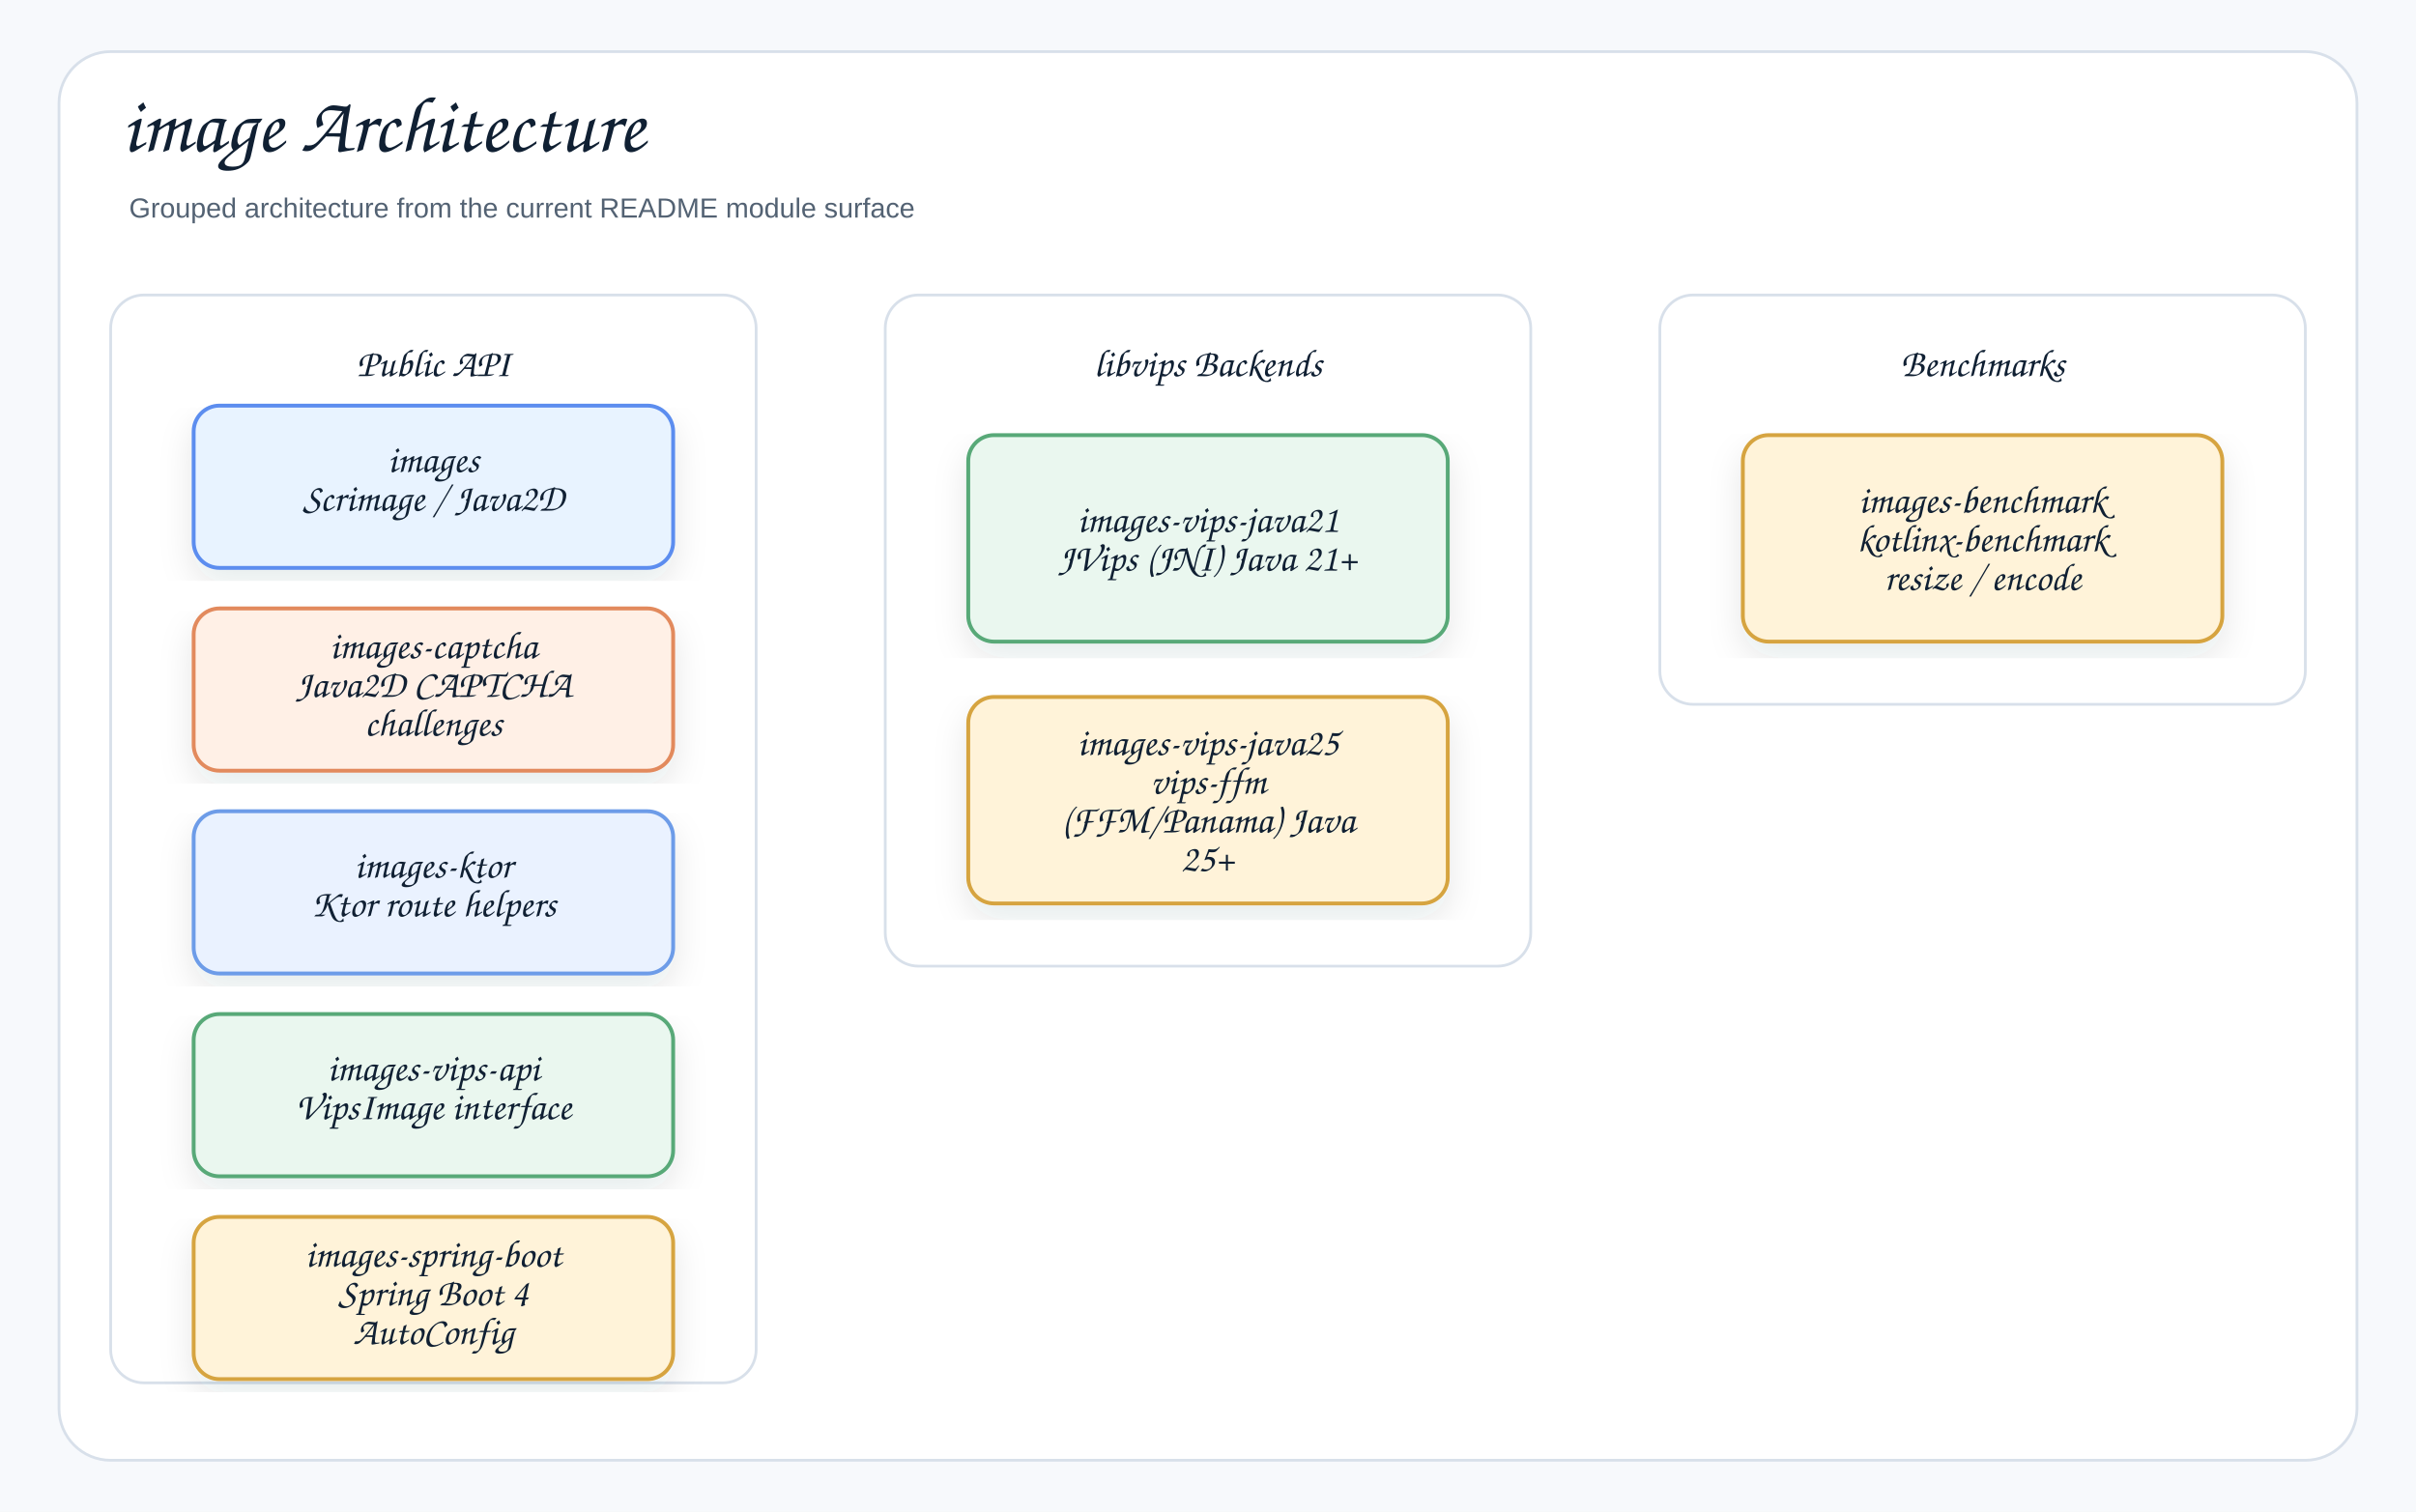
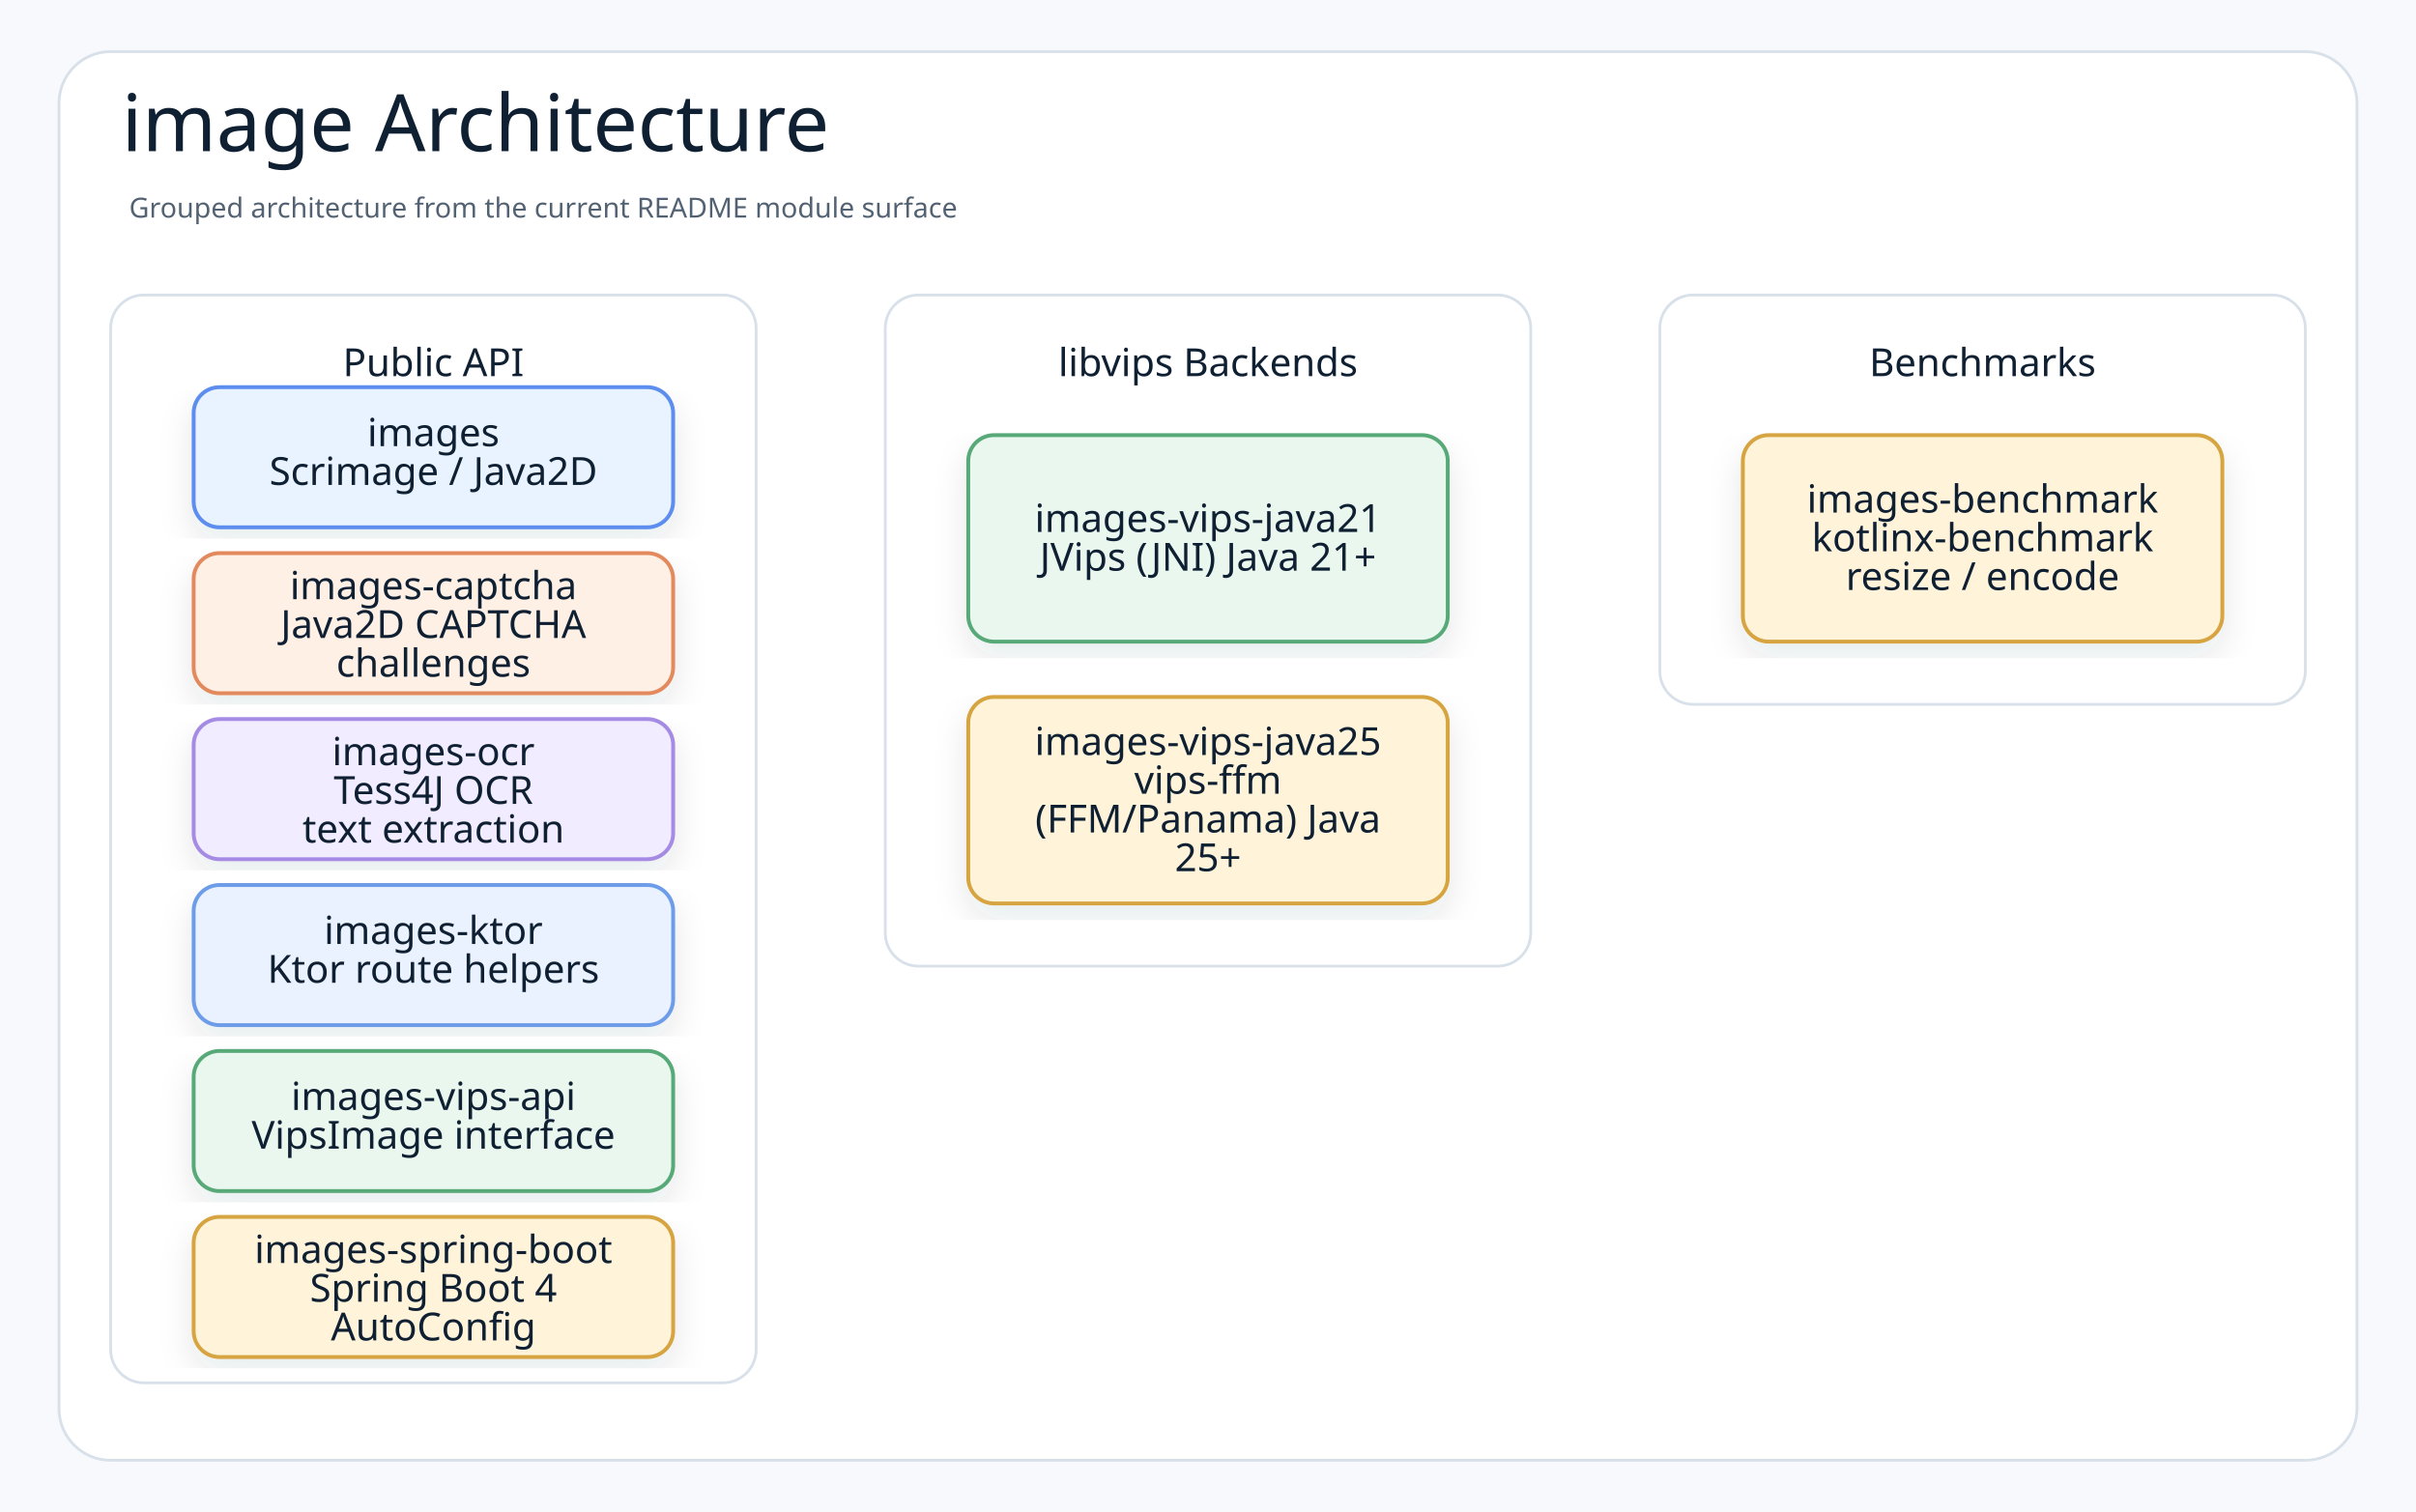
<svg xmlns="http://www.w3.org/2000/svg" width="1310" height="820" viewBox="0 0 1310 820" role="img" aria-label="image Architecture">
  <defs>
    <filter id="shadow" x="-8%" y="-8%" width="116%" height="116%">
      <feDropShadow dx="0" dy="8" stdDeviation="9" flood-color="#1f2937" flood-opacity="0.10" />
    </filter>
    <marker id="openArrow" markerWidth="12" markerHeight="10" refX="10" refY="5" orient="auto" markerUnits="strokeWidth">
      <path d="M 1 1 L 10 5 L 1 9" fill="none" stroke="#758297" stroke-width="1.8" stroke-linecap="round" stroke-linejoin="round" />
    </marker>
    <marker id="inherit" markerWidth="14" markerHeight="12" refX="12" refY="6" orient="auto" markerUnits="strokeWidth">
      <path d="M 0 1 L 12 6 L 0 11 Z" fill="#ffffff" stroke="#758297" stroke-width="1.8" />
    </marker>
    <style>
    .canvas{fill:#f7f9fc}.frame{fill:#fff;stroke:#d8e0ea;stroke-width:1.5}
-     .title{font-family:"Architects Daughter","Comic Sans MS","Comic Sans",cursive;font-size:43px;font-weight:400;fill:#102033}
-     .subtitle{font-family:"Comic Sans MS","Comic Sans","Comic Neue",Arial,sans-serif;font-size:15px;font-weight:400;fill:#536273}
-     .label{font-family:"Architects Daughter","Comic Sans MS","Comic Sans",cursive;font-size:25px;font-weight:400;fill:#102033}
-     .smallLabel{font-family:"Architects Daughter","Comic Sans MS","Comic Sans",cursive;font-size:21px;font-weight:400;fill:#102033}
-     .mono{font-family:"Comic Sans MS","Comic Sans","Comic Neue",Arial,sans-serif;font-size:12px;font-weight:400;fill:#102033}
-     .small{font-family:"Comic Sans MS","Comic Sans","Comic Neue",Arial,sans-serif;font-size:12px;font-weight:400;fill:#536273}
-     .strong{font-family:"Comic Sans MS","Comic Sans","Comic Neue",Arial,sans-serif;font-size:13px;font-weight:400;fill:#102033}
+     .title{font-family:"Architects Daughter";font-size:43px;font-weight:400;fill:#102033}
+     .subtitle{font-family:"Comic Mono";font-size:15px;font-weight:400;fill:#536273}
+     .label{font-family:"Architects Daughter";font-size:25px;font-weight:400;fill:#102033}
+     .smallLabel{font-family:"Architects Daughter";font-size:21px;font-weight:400;fill:#102033}
+     .mono{font-family:"Comic Mono";font-size:12px;font-weight:400;fill:#102033}
+     .small{font-family:"Comic Mono";font-size:12px;font-weight:400;fill:#536273}
+     .strong{font-family:"Comic Mono";font-size:13px;font-weight:400;fill:#102033}
    .card{stroke-width:2.1;filter:url(#shadow)}.compartment{stroke-width:1.5;fill:none}
    .line{stroke:#758297;stroke-width:2.1;fill:none;marker-end:url(#openArrow)}
    .plainLine{stroke:#758297;stroke-width:2.1;fill:none}
    .dashed{stroke:#758297;stroke-width:2.1;stroke-dasharray:7 6;fill:none;marker-end:url(#openArrow)}
    .inheritLine{stroke:#758297;stroke-width:2.2;fill:none;marker-end:url(#inherit)}
    .implLine{stroke:#758297;stroke-width:2.2;stroke-dasharray:8 7;fill:none;marker-end:url(#inherit)}
  </style>
  </defs>
  <rect class="canvas" width="1310" height="820" />
  <rect class="frame" x="32" y="28" width="1246" height="764" rx="28" />
  <text class="title" x="66" y="82">image Architecture</text>
  <text class="subtitle" x="70" y="118">Grouped architecture from the current README module surface</text>
  <g transform="translate(60,160)">
    <rect x="0" y="0" width="350" height="590" rx="18" fill="#ffffff" stroke="#d8e0ea" stroke-width="1.5" />
    <text class="smallLabel" x="175" y="44" text-anchor="middle">Public API</text>
  </g>
-   <g transform="translate(105,220)">
-     <rect class="card" x="0" y="0" width="260" height="88" rx="14" fill="#E8F3FF" stroke="#5B8DEF" />
-     <text class="smallLabel" x="130" y="36" text-anchor="middle">images</text>
-     <text class="smallLabel" x="130" y="57" text-anchor="middle">Scrimage / Java2D</text>
+   <g transform="translate(105,210)">
+     <rect class="card" x="0" y="0" width="260" height="76" rx="14" fill="#E8F3FF" stroke="#5B8DEF" />
+     <text class="smallLabel" x="130" y="32" text-anchor="middle">images</text>
+     <text class="smallLabel" x="130" y="53" text-anchor="middle">Scrimage / Java2D</text>
  </g>
-   <g transform="translate(105,330)">
-     <rect class="card" x="0" y="0" width="260" height="88" rx="14" fill="#FFF0E6" stroke="#E28A5D" />
-     <text class="smallLabel" x="130" y="27" text-anchor="middle">images-captcha</text>
-     <text class="smallLabel" x="130" y="48" text-anchor="middle">Java2D CAPTCHA</text>
-     <text class="smallLabel" x="130" y="69" text-anchor="middle">challenges</text>
+   <g transform="translate(105,300)">
+     <rect class="card" x="0" y="0" width="260" height="76" rx="14" fill="#FFF0E6" stroke="#E28A5D" />
+     <text class="smallLabel" x="130" y="25" text-anchor="middle">images-captcha</text>
+     <text class="smallLabel" x="130" y="46" text-anchor="middle">Java2D CAPTCHA</text>
+     <text class="smallLabel" x="130" y="67" text-anchor="middle">challenges</text>
  </g>
-   <g transform="translate(105,440)">
-     <rect class="card" x="0" y="0" width="260" height="88" rx="14" fill="#EAF2FF" stroke="#6D9CE8" />
-     <text class="smallLabel" x="130" y="36" text-anchor="middle">images-ktor</text>
-     <text class="smallLabel" x="130" y="57" text-anchor="middle">Ktor route helpers</text>
+   <g transform="translate(105,390)">
+     <rect class="card" x="0" y="0" width="260" height="76" rx="14" fill="#F1ECFF" stroke="#A58BE3" />
+     <text class="smallLabel" x="130" y="25" text-anchor="middle">images-ocr</text>
+     <text class="smallLabel" x="130" y="46" text-anchor="middle">Tess4J OCR</text>
+     <text class="smallLabel" x="130" y="67" text-anchor="middle">text extraction</text>
  </g>
-   <g transform="translate(105,550)">
-     <rect class="card" x="0" y="0" width="260" height="88" rx="14" fill="#EAF7EF" stroke="#58A978" />
-     <text class="smallLabel" x="130" y="36" text-anchor="middle">images-vips-api</text>
-     <text class="smallLabel" x="130" y="57" text-anchor="middle">VipsImage interface</text>
+   <g transform="translate(105,480)">
+     <rect class="card" x="0" y="0" width="260" height="76" rx="14" fill="#EAF2FF" stroke="#6D9CE8" />
+     <text class="smallLabel" x="130" y="32" text-anchor="middle">images-ktor</text>
+     <text class="smallLabel" x="130" y="53" text-anchor="middle">Ktor route helpers</text>
+   </g>
+   <g transform="translate(105,570)">
+     <rect class="card" x="0" y="0" width="260" height="76" rx="14" fill="#EAF7EF" stroke="#58A978" />
+     <text class="smallLabel" x="130" y="32" text-anchor="middle">images-vips-api</text>
+     <text class="smallLabel" x="130" y="53" text-anchor="middle">VipsImage interface</text>
  </g>
  <g transform="translate(105,660)">
-     <rect class="card" x="0" y="0" width="260" height="88" rx="14" fill="#FFF3D9" stroke="#D6A441" />
-     <text class="smallLabel" x="130" y="27" text-anchor="middle">images-spring-boot</text>
-     <text class="smallLabel" x="130" y="48" text-anchor="middle">Spring Boot 4</text>
-     <text class="smallLabel" x="130" y="69" text-anchor="middle">AutoConfig</text>
+     <rect class="card" x="0" y="0" width="260" height="76" rx="14" fill="#FFF3D9" stroke="#D6A441" />
+     <text class="smallLabel" x="130" y="25" text-anchor="middle">images-spring-boot</text>
+     <text class="smallLabel" x="130" y="46" text-anchor="middle">Spring Boot 4</text>
+     <text class="smallLabel" x="130" y="67" text-anchor="middle">AutoConfig</text>
  </g>
  <g transform="translate(480,160)">
    <rect x="0" y="0" width="350" height="364" rx="18" fill="#ffffff" stroke="#d8e0ea" stroke-width="1.5" />
    <text class="smallLabel" x="175" y="44" text-anchor="middle">libvips Backends</text>
  </g>
  <g transform="translate(525,236)">
    <rect class="card" x="0" y="0" width="260" height="112" rx="14" fill="#EAF7EF" stroke="#58A978" />
    <text class="smallLabel" x="130" y="52.5" text-anchor="middle">images-vips-java21</text>
    <text class="smallLabel" x="130" y="73.5" text-anchor="middle">JVips (JNI) Java 21+</text>
  </g>
  <g transform="translate(525,378)">
    <rect class="card" x="0" y="0" width="260" height="112" rx="14" fill="#FFF3D9" stroke="#D6A441" />
    <text class="smallLabel" x="130" y="31.5" text-anchor="middle">images-vips-java25</text>
    <text class="smallLabel" x="130" y="52.5" text-anchor="middle">vips-ffm</text>
    <text class="smallLabel" x="130" y="73.5" text-anchor="middle">(FFM/Panama) Java</text>
    <text class="smallLabel" x="130" y="94.5" text-anchor="middle">25+</text>
  </g>
  <g transform="translate(900,160)">
    <rect x="0" y="0" width="350" height="222" rx="18" fill="#ffffff" stroke="#d8e0ea" stroke-width="1.5" />
    <text class="smallLabel" x="175" y="44" text-anchor="middle">Benchmarks</text>
  </g>
  <g transform="translate(945,236)">
    <rect class="card" x="0" y="0" width="260" height="112" rx="14" fill="#FFF3D9" stroke="#D6A441" />
    <text class="smallLabel" x="130" y="42" text-anchor="middle">images-benchmark</text>
    <text class="smallLabel" x="130" y="63" text-anchor="middle">kotlinx-benchmark</text>
    <text class="smallLabel" x="130" y="84" text-anchor="middle">resize / encode</text>
  </g>
</svg>
